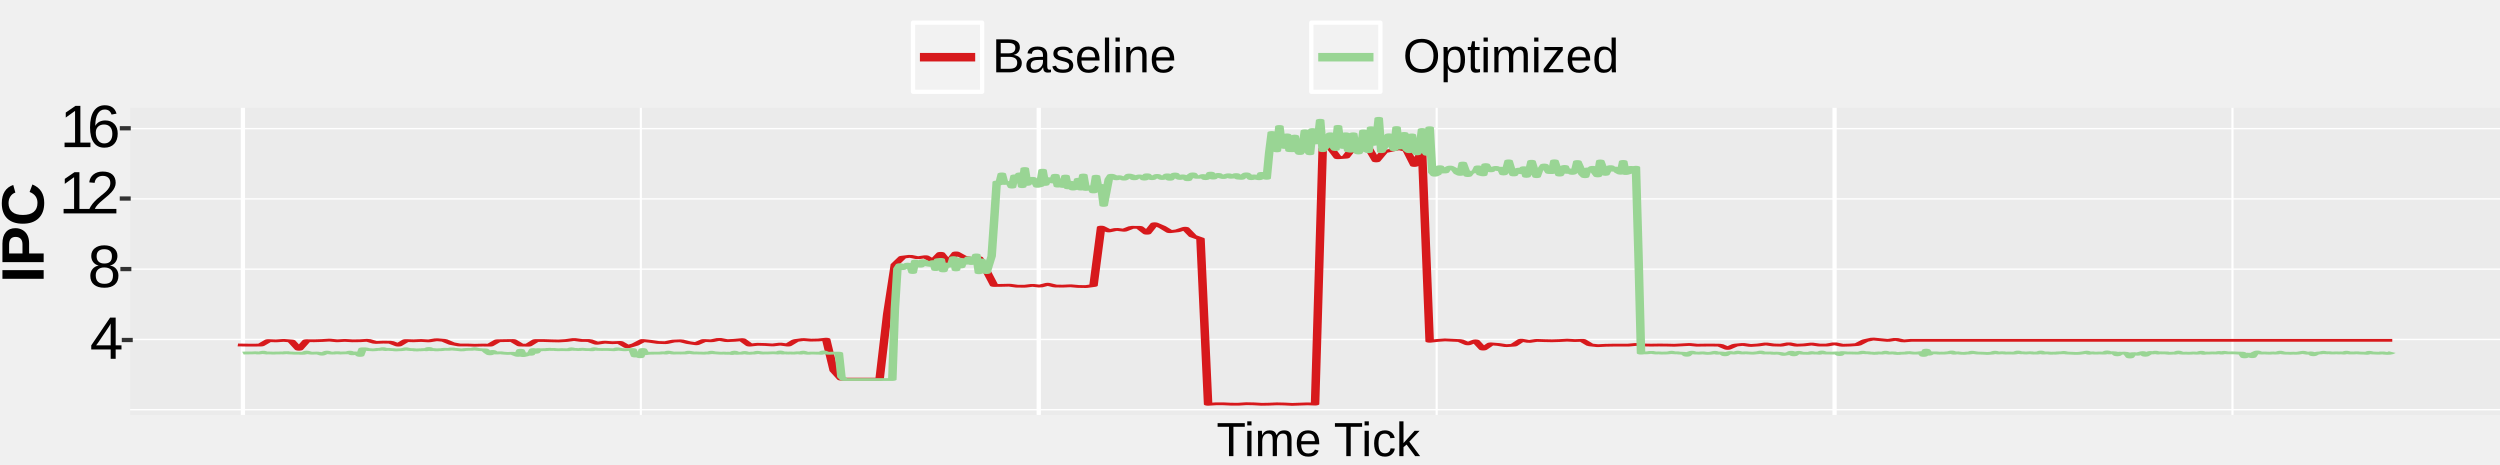
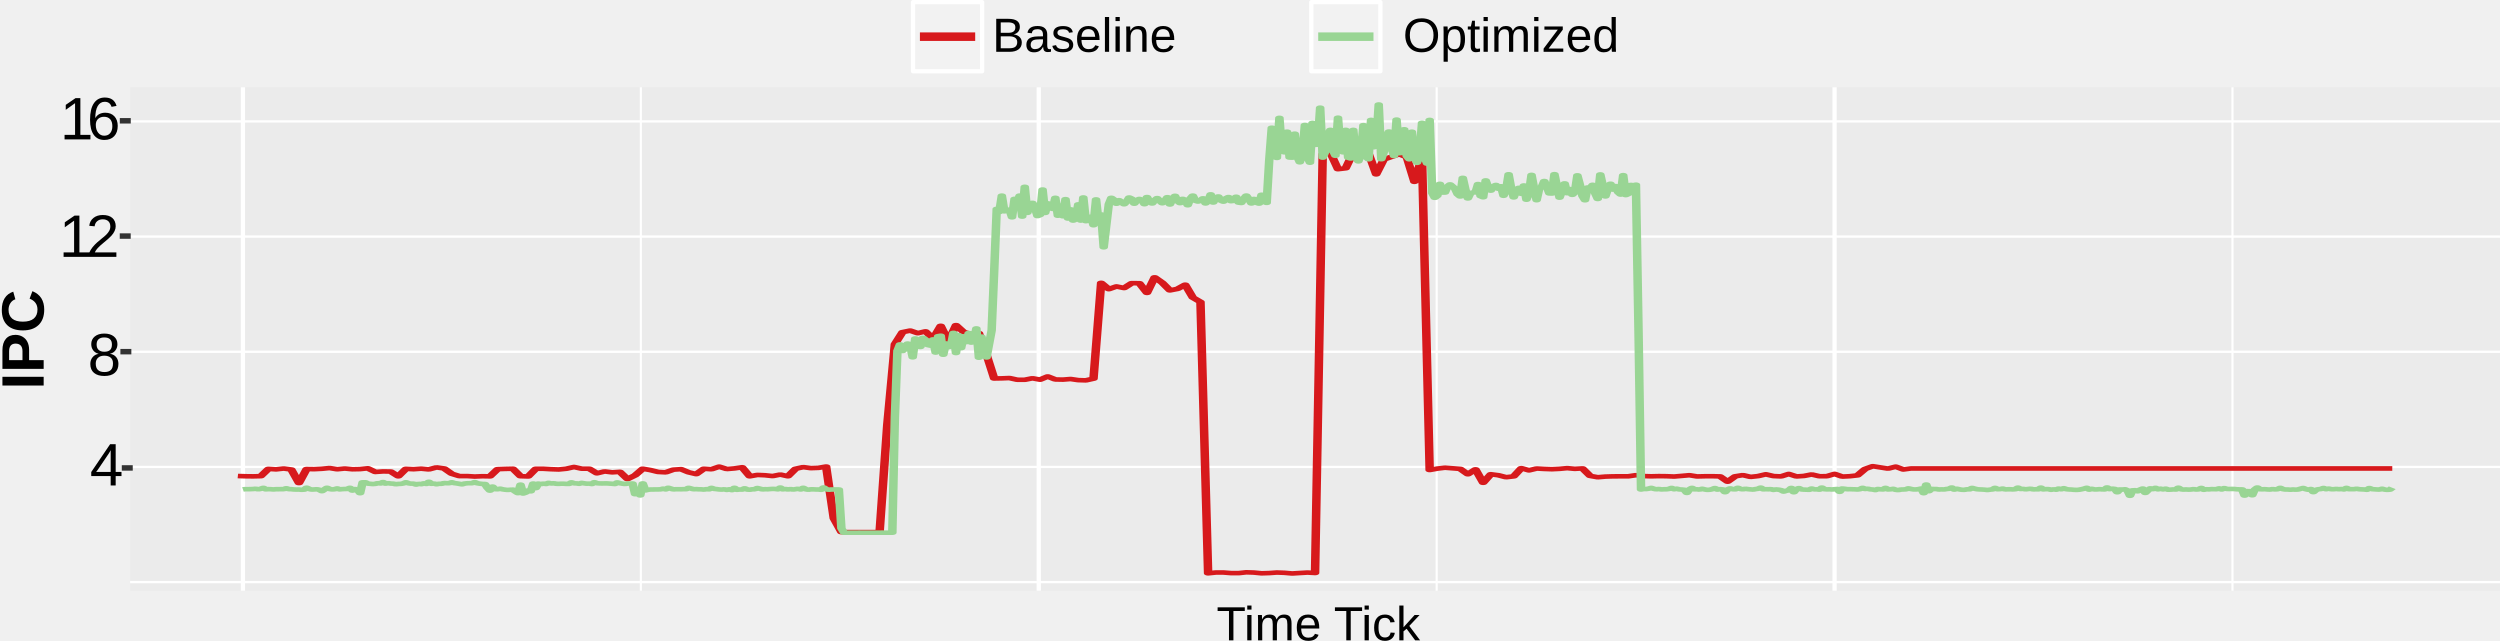
- <svg xmlns="http://www.w3.org/2000/svg" id="svg33061" version="1.1" xml:space="preserve" width="781.462" height="145.087" viewBox="0 0 781.462 145.087">
+ <svg xmlns="http://www.w3.org/2000/svg" id="svg33061" version="1.1" xml:space="preserve" width="781.462" height="200.341" viewBox="0 0 781.462 200.341">
  <defs id="defs33065">
    <clipPath clipPathUnits="userSpaceOnUse" id="clipPath33085">
      <path d="m 46.891,260.563 593.629,0 0,-233.547 -593.629,0 0,233.547 z" id="path33087" />
    </clipPath>
  </defs>
-   <g id="g33069" transform="matrix(1.25,0,0,-1.25,-17.93842,307.2276)">
-     <g clip-path="url(#clipPath33085)" id="g33083" transform="matrix(1,0,0,0.3303155,0,132.7639)">
+   <g id="g33069" transform="matrix(1.25,0,0,-1.25,-17.93842,300.8095)">
+     <g clip-path="url(#clipPath33085)" id="g33083" transform="matrix(1,0,0,0.5414494,0,77.75026)">
      <path id="path33089" style="fill:#ebebeb;fill-opacity:1;fill-rule:nonzero;stroke:none" d="m 46.891,260.563 592.629,0 0,-232.547 -592.629,0 0,232.547 z" />
      <path id="path33091" style="fill:none;stroke:#ffffff;stroke-width:0.533;stroke-linecap:butt;stroke-linejoin:round;stroke-miterlimit:10;stroke-dasharray:none;stroke-opacity:1" d="m 174.605,28.016 0,232.547" />
      <path id="path33093" style="fill:none;stroke:#ffffff;stroke-width:0.533;stroke-linecap:butt;stroke-linejoin:round;stroke-miterlimit:10;stroke-dasharray:none;stroke-opacity:1" d="m 373.613,28.016 0,232.547" />
      <path id="path33095" style="fill:none;stroke:#ffffff;stroke-width:0.533;stroke-linecap:butt;stroke-linejoin:round;stroke-miterlimit:10;stroke-dasharray:none;stroke-opacity:1" d="m 572.621,28.016 0,232.547" />
      <path id="path33097" style="fill:none;stroke:#ffffff;stroke-width:1.067;stroke-linecap:butt;stroke-linejoin:round;stroke-miterlimit:10;stroke-dasharray:none;stroke-opacity:1" d="m 46.891,32.008 592.629,0" />
      <path id="path33099" style="fill:none;stroke:#ffffff;stroke-width:1.067;stroke-linecap:butt;stroke-linejoin:round;stroke-miterlimit:10;stroke-dasharray:none;stroke-opacity:1" d="m 46.891,85.203 592.629,0" />
      <path id="path33101" style="fill:none;stroke:#ffffff;stroke-width:1.067;stroke-linecap:butt;stroke-linejoin:round;stroke-miterlimit:10;stroke-dasharray:none;stroke-opacity:1" d="m 46.891,138.398 592.629,0" />
      <path id="path33103" style="fill:none;stroke:#ffffff;stroke-width:1.067;stroke-linecap:butt;stroke-linejoin:round;stroke-miterlimit:10;stroke-dasharray:none;stroke-opacity:1" d="m 46.891,191.594 592.629,0" />
      <path id="path33105" style="fill:none;stroke:#ffffff;stroke-width:1.067;stroke-linecap:butt;stroke-linejoin:round;stroke-miterlimit:10;stroke-dasharray:none;stroke-opacity:1" d="m 46.891,244.789 592.629,0" />
      <path id="path33107" style="fill:none;stroke:#ffffff;stroke-width:1.067;stroke-linecap:butt;stroke-linejoin:round;stroke-miterlimit:10;stroke-dasharray:none;stroke-opacity:1" d="m 75.102,28.016 0,232.547" />
      <path id="path33109" style="fill:none;stroke:#ffffff;stroke-width:1.067;stroke-linecap:butt;stroke-linejoin:round;stroke-miterlimit:10;stroke-dasharray:none;stroke-opacity:1" d="m 274.109,28.016 0,232.547" />
      <path id="path33111" style="fill:none;stroke:#ffffff;stroke-width:1.067;stroke-linecap:butt;stroke-linejoin:round;stroke-miterlimit:10;stroke-dasharray:none;stroke-opacity:1" d="m 473.117,28.016 0,232.547" />
      <path id="path33113" style="fill:none;stroke:#d7191c;stroke-width:2.134;stroke-linecap:butt;stroke-linejoin:round;stroke-miterlimit:1;stroke-dasharray:none;stroke-opacity:1" d="m 73.828,81.004 1.91,-0.109 1.91,-0.043 1.911,0.086 1.914,3.359 1.91,-0.223 1.91,0.395 1.91,-0.469 1.91,-6.25 1.91,6.473 1.911,-0.051 1.91,0.176 1.91,0.347 1.91,-0.57 1.91,0.344 1.91,-0.344 1.914,0.074 1.911,0.371 1.91,-1.683 1.91,0.242 1.91,-0.051 1.91,-2.207 1.91,3.449 1.911,-0.172 1.91,0.247 1.91,-0.344 1.91,0.949 1.91,-0.504 1.914,-2.453 1.91,-1.086 1.911,0.023 1.91,-0.214 1.91,0.148 1.91,-0.062 1.91,3.32 1.91,0.125 1.91,0.074 1.911,-3.453 1.91,-0.109 1.91,3.539 1.914,0 1.91,-0.2 1.91,-0.125 1.91,0.348 1.911,0.805 1.91,-0.781 1.91,-0.024 1.91,-2.109 1.91,0.863 1.91,-0.426 1.911,0.235 1.91,-3.321 1.91,1.727 1.914,3.031 1.91,-0.621 1.91,-0.863 1.91,-0.188 1.911,1.242 1.91,0.231 1.91,-1.449 1.91,-0.836 1.91,2.484 1.91,-0.246 1.911,1.207 1.91,-1.109 1.914,0.297 1.91,0.531 1.91,-4.176 1.91,0.633 1.91,-0.149 1.911,-0.379 1.91,0.704 1.91,-0.789 1.91,3.453 1.91,0.777 1.91,-0.48 1.91,0.128 1.915,0.61 1.91,-23.934 1.91,-6.351 1.91,0.007 1.91,-0.007 1.91,0 1.91,0.004 1.911,0 1.91,49.328 1.91,37.48 1.91,5.539 1.91,0.719 1.91,-1.199 1.914,0.844 1.911,-3.36 1.91,5.918 1.91,-7.109 1.91,7.426 1.91,-3.176 1.91,-1.02 1.911,0.512 1.91,-9.945 1.91,-11.008 1.91,0.066 1.91,0.141 1.914,-0.781 1.91,-0.028 1.911,0.711 1.91,-0.656 1.91,1.48 1.91,-1.382 1.91,-0.071 1.91,0.278 1.91,-0.512 1.911,-0.109 1.91,0.789 1.91,44.238 1.914,-2.899 1.91,1.239 1.91,-0.723 1.91,2.242 1.911,-0.027 1.91,-4.461 1.91,7.176 1.91,-2.489 1.91,-3.523 1.91,0.684 1.911,1.933 1.91,-5.929 1.914,-2.051 1.91,-125.313 1.91,0.364 1.91,0.007 1.91,-0.273 1.911,-0.012 1.91,0.379 1.91,-0.121 1.91,-0.344 1.91,0.11 1.91,0.254 1.911,-0.133 1.91,-0.309 1.914,0.215 1.91,0.207 1.91,-0.191 1.91,193.535 1.91,0.605 1.911,-7.644 1.91,0.414 1.91,7.316 1.91,-0.746 1.91,0.41 1.91,-9.781 1.91,6.891 1.915,1.207 1.91,1.242 1.91,-1.367 1.91,-11.426 1.91,11.387 1.91,-144.485 1.91,0.637 1.911,0.426 1.91,-0.278 1.91,-0.273 1.91,-2.477 1.91,2.254 1.914,-6.191 1.91,3.937 1.911,-0.461 1.91,-0.914 1.91,0.407 1.91,3.769 1.91,-1.004 1.91,0.852 1.911,-0.196 1.91,-0.125 1.91,0.172 1.91,0.325 1.91,-0.325 1.914,0.2 1.91,-3.454 1.911,-0.628 1.91,0.304 1.91,0.11 1.91,0.019 1.91,0 1.91,0.531 1.91,-0.422 1.911,-0.109 1.91,0.086 1.91,-0.043 1.914,-0.148 1.91,0.3 1.91,0.317 1.91,-0.574 1.911,0.086 1.91,0.019 1.91,-0.086 1.91,-2.437 1.91,2.48 1.91,0.555 1.911,-0.832 1.91,0.386 1.914,0.817 1.91,-0.817 1.91,-0.152 1.91,1.125 1.91,-1.144 1.911,0.238 1.91,0.683 1.91,-0.816 1.91,0.008 1.91,1.055 1.91,-1.235 1.911,0.172 1.914,0.402 1.91,2.957 1.91,1.266 1.91,-0.566 1.91,-0.551 1.91,0.91 1.911,-1.309 1.91,0.473 120.359,0" />
      <path id="path33115" style="fill:none;stroke:#99d594;stroke-width:2.134;stroke-linecap:butt;stroke-linejoin:round;stroke-miterlimit:1;stroke-dasharray:none;stroke-opacity:1" d="m 75.102,74.82 0.636,0.118 0.637,0 0.637,0.015 0.636,0.051 0.637,0.125 0.637,-0.274 0.637,0.235 0.64,0.441 0.637,-0.676 0.637,0.098 0.636,-0.047 0.637,-0.101 0.637,0.117 0.637,0 0.636,0.031 0.637,-0.027 0.637,0.418 0.636,-0.391 0.637,-0.031 0.637,-0.133 0.637,-0.035 0.636,0.019 0.637,-0.132 0.637,0.082 0.636,0.875 0.637,-0.571 0.637,-0.273 0.637,0.051 0.636,0.101 0.637,-0.265 0.637,-0.618 0.636,0.782 0.637,0.761 0.637,-0.562 0.637,-0.184 0.636,0.067 0.637,0.375 0.637,-0.422 0.637,0.113 0.636,0.051 0.637,0.035 0.637,0.508 0.636,-1.254 0.637,0.68 0.641,-0.344 0.636,-1.551 0.637,5.012 0.637,0.019 0.637,-0.605 0.636,-0.094 0.637,-0.113 0.637,0.094 0.636,0.336 0.637,-0.149 0.637,0.629 0.637,-0.703 0.636,0.223 0.637,-0.204 0.637,-0.039 0.637,-0.281 0.636,0.149 0.637,0.039 0.637,0.207 0.636,0.511 0.637,-0.457 0.637,-0.168 0.637,0 0.636,-0.425 0.637,0.351 0.637,-0.168 0.636,0.371 0.637,-0.261 0.637,0.988 0.637,-0.914 0.636,0.113 0.637,-0.336 0.637,0.223 0.636,-0.016 0.637,0.356 0.637,-0.075 0.637,-0.019 0.64,0.437 0.637,-0.382 0.637,-0.129 0.636,-0.207 0.637,-0.223 0.637,0.352 0.637,0.132 0.636,0.039 0.637,-0.019 0.637,0.496 0.636,-0.496 0.637,-0.188 0.637,-0.132 0.637,-0.036 0.636,-1.765 0.637,-1.285 0.637,1.855 0.636,-1.183 0.637,-0.051 0.637,0.258 0.637,-0.29 0.636,-0.167 0.637,-0.114 0.637,0.098 0.636,0.035 0.637,-0.863 0.637,-0.739 0.637,3.915 0.636,-4.086 0.637,0.421 0.637,0.969 0.637,-0.386 0.636,3.582 0.637,-2.09 0.637,2.074 0.636,-0.246 0.641,0.246 0.637,-0.172 0.636,0.508 0.637,-0.301 0.637,0.133 0.637,-0.246 0.636,-0.035 0.637,0.074 0.637,-0.02 0.636,-0.074 0.637,0 0.637,0.699 0.637,-0.437 0.636,-0.02 0.637,-0.187 0.637,0.398 0.637,-0.191 0.636,-0.168 0.637,0.039 0.637,-0.188 0.636,0.813 0.637,-0.457 0.637,-0.074 0.637,-0.039 0.636,0.039 0.637,0 0.637,-0.094 0.636,-0.078 0.637,-0.11 0.637,0.735 0.637,-0.379 0.636,-0.188 0.637,-0.168 0.637,0.204 0.636,0 0.637,0.019 0.637,-4.918 0.641,0.926 0.636,-1.496 0.637,5.527 0.637,-3.211 0.636,0.289 0.637,0.117 1.91,0.047 0.637,0.035 0.637,0.305 0.636,-0.32 0.637,0.726 0.637,-0.375 0.637,-0.371 0.636,0.086 0.637,0 0.637,-0.019 0.636,0.051 0.637,0 0.637,0.593 0.637,-0.32 0.636,-0.324 0.637,0.066 0.637,-0.082 0.636,-0.016 0.637,-0.117 0.637,0.2 0.637,-0.083 0.636,0.657 0.637,-0.442 0.637,-0.109 0.637,-0.156 0.636,-0.067 0.637,0.149 0.637,-0.282 0.636,0.266 0.641,-0.363 0.637,1.039 0.636,-0.906 0.637,0.132 0.637,-0.019 0.637,0.559 0.636,-0.559 0.637,-0.082 0.637,0.199 0.636,0.016 0.637,0.558 0.637,-0.304 0.637,-0.321 0.636,0.102 0.637,-0.035 0.637,0.101 0.637,0.075 0.636,-0.04 0.637,-0.152 0.637,0.797 0.636,-0.813 0.637,0.168 0.637,-0.234 0.637,0.184 0.636,-0.219 0.637,0.184 0.637,0.191 0.636,-0.324 0.637,0.742 0.637,-0.66 0.637,-0.215 0.636,0.183 0.637,0 0.637,-0.066 0.636,0 0.637,-0.148 0.637,1.062 0.641,-0.758 0.636,-0.289 0.637,0.133 0.637,0 0.636,0.031 0.637,-0.031 0.637,-17.965 0.637,-1.984 0.636,-0.004 1.274,0 0.636,-0.004 1.274,0.008 0.637,-0.004 2.546,0 0.637,-0.004 0.637,0.004 0.637,0 0.636,0.004 0.637,-0.004 1.91,0 0.637,53.363 0.637,30.664 0.636,2.918 0.637,-3.031 0.637,1.805 0.637,1.621 0.636,-0.93 0.637,-5.41 0.637,8.68 0.636,-1.207 0.641,-2.692 0.637,4.207 0.636,-0.851 0.637,-2.489 0.637,-0.261 0.637,2.879 0.636,-6.071 0.637,7.551 0.637,0.211 0.636,-8.773 0.637,5.203 0.637,-1.676 0.637,0.492 0.636,6.078 0.637,-9.301 0.637,8.204 0.637,-5.942 0.636,5.442 0.637,-2.653 0.637,4.164 0.636,-4.398 0.637,0.687 0.637,5.852 0.637,-13.527 0.636,9.75 0.637,-6.403 0.637,-3.215 0.636,6.227 0.637,6.223 0.637,27.367 0.637,28.773 0.636,-1.418 0.637,7.547 0.637,-7.234 0.636,0.289 0.637,0.492 0.637,-3.551 0.641,8.516 0.636,-1.36 0.637,2.864 0.637,-9.688 0.636,13.742 0.637,-12.019 0.637,3.351 0.637,1.262 0.636,-2.39 0.637,-3.7 0.637,0.508 0.636,11.735 0.637,-10.79 0.637,4.411 0.637,-0.543 0.636,-2.008 0.637,5.097 0.637,-8.257 0.636,4.668 0.637,-4.911 0.637,7.887 0.637,-8.937 0.636,4.226 0.637,-5.16 0.637,0.551 0.636,6.914 0.637,-7.465 0.637,10.649 0.637,-10.922 0.636,0.25 0.637,1.789 0.637,-3.93 0.637,11.922 0.636,-10.574 0.637,3.625 0.637,-15.164 0.64,10 0.637,9.933 0.637,2.906 0.636,-0.851 0.637,-1.863 0.637,1.625 0.637,-0.903 0.636,-0.961 0.637,1.203 0.637,1.899 0.636,-0.57 0.637,-2.274 0.637,1.539 0.637,0.641 0.636,-0.492 0.637,-1.914 0.637,3.281 0.637,-2.086 0.636,-0.871 0.637,1.445 0.637,1.02 0.636,-1.336 0.637,-1.012 0.637,1.109 0.637,1.664 0.636,-3.355 0.637,2.406 0.637,1.582 0.636,-2.441 0.637,-0.918 0.637,1.961 0.637,-0.559 0.636,-2.386 0.637,3.093 0.637,1.348 0.636,-2.348 0.637,-0.379 0.641,0.36 0.637,1.117 0.636,-2.348 0.637,1.153 0.637,3.035 0.636,-3.766 0.637,2.309 0.637,0.476 0.637,-1.863 0.636,-0.52 0.637,1.508 0.637,0.594 0.636,-1.883 0.637,0.156 0.637,1.872 0.637,-2.696 0.636,-0.164 0.637,2.028 0.637,1.378 0.636,-1.605 0.637,-2.016 0.637,2.063 0.637,-1.727 0.636,-0.406 0.637,4.066 0.637,-3.238 0.636,-0.496 0.637,19.617 0.637,15.074 0.637,-9.824 0.636,-4.101 0.637,18.484 0.637,-15.418 0.637,-0.484 0.636,9.519 0.637,-11.929 0.637,-0.063 0.64,11.078 0.637,-10.644 0.637,-2.575 0.636,3.567 0.637,13.656 0.637,-14.769 0.637,-2.633 0.636,18.367 0.637,-10.133 0.637,0.09 0.636,17.074 0.637,-23.051 0.637,2.622 0.637,7.433 0.636,2.746 0.637,-9.535 0.637,-2.41 0.637,17.562 0.636,-14.531 0.637,-1.441 0.637,10.355 0.636,-12.824 0.637,-0.375 0.637,13.187 0.637,-12.628 0.636,-1.903 0.637,3.328 0.637,13.395 0.636,-14.695 0.637,-1.055 0.637,18.168 0.637,-12.613 0.636,1.32 0.637,18.414 0.637,-25.258 0.636,3.235 0.637,6.609 0.641,2.93 0.637,-7.301 0.636,-4.004 0.637,16.812 0.637,-15.5 0.636,0.149 0.637,10.89 0.637,-12.429 0.637,-1.418 0.636,12.715 0.637,-11.356 0.637,-3 0.636,3.555 0.637,14.91 0.637,-16.082 0.637,-2.746 0.636,20.168 0.637,-33.797 0.637,-2.168 0.636,0.914 0.637,5.524 0.637,-4.024 0.637,0.016 0.636,2.777 0.637,0.977 0.637,-0.977 0.636,-1.113 0.637,-2.5 0.637,-0.977 0.637,8.59 0.636,-5.168 0.637,-4.32 0.637,2.414 0.637,0.344 0.636,0.003 0.637,3.864 0.637,-5.555 0.64,-0.523 0.637,7.761 0.637,-3.195 0.636,-1.512 0.637,1.981 0.637,0.621 0.637,-1.727 0.636,1.125 0.637,-4.371 0.637,2.707 0.636,7.211 0.637,-6.39 0.637,-4.278 0.637,3.184 0.636,1.203 0.637,-2.723 0.637,3.828 0.637,-6.566 0.636,3.258 0.637,8.191 0.637,-6.172 0.636,-5.504 0.637,5.231 0.637,0.875 0.637,2.73 0.636,-2.711 0.637,-3.003 0.637,-0.04 0.636,8.926 0.637,-5.695 0.637,-5.137 0.637,3.121 0.636,3.457 0.637,-4.511 0.637,1.879 0.636,-2.645 0.637,1.09 0.641,7.906 0.637,-4.379 0.636,-5.219 0.637,-1.906 0.637,5.879 0.636,-0.453 0.637,1.695 0.637,-3.968 0.637,-2.551 0.636,11.324 0.637,-5.223 0.637,-4.929 0.636,3.566 0.637,2.285 0.637,-2.699 0.637,1.602 0.636,-2.856 0.637,-1.039 0.637,8.949 0.636,-9.187 0.637,0.547 0.637,4.129 0.637,-0.165 0.636,0.274 0.637,-66.445 0.637,-74.313 0.636,0.234 0.637,-0.035 0.637,0.172 0.637,0.352 0.636,-0.407 0.637,-0.234 0.637,0.152 0.637,-0.218 0.636,0.082 0.637,0 0.641,0.168 0.636,0.441 0.637,-0.59 0.637,0.239 0.636,-0.325 0.637,-0.047 0.637,-0.132 0.637,-1.43 0.636,1.609 0.637,0.692 0.637,-0.657 0.636,0.016 0.637,-0.133 0.637,0.367 0.637,-0.292 0.636,-0.208 0.637,0.067 0.637,0.266 0.637,0.488 0.636,-0.688 0.637,0.215 0.637,-0.133 0.636,-1.277 0.637,1.246 0.637,0.492 0.637,-0.375 0.636,-0.051 0.637,0.692 0.637,-0.508 0.636,-0.184 0.637,0.266 0.637,-0.183 0.637,-0.098 0.636,-0.102 0.637,0.235 0.637,0.156 0.636,0.504 0.641,-0.762 0.637,0.035 0.637,-0.019 0.636,0.066 0.637,-0.348 0.637,0.215 0.636,-0.113 0.637,-0.23 0.637,-0.641 0.637,0.371 0.636,0.172 0.637,1.101 0.637,-1.96 0.636,1.433 0.637,0.457 0.637,-0.59 0.637,-0.097 0.636,-0.035 0.637,-0.047 0.637,0.57 0.636,-0.371 0.637,0.015 0.637,-0.148 0.637,0.945 0.636,-0.73 0.637,-0.082 0.637,0.031 0.636,-0.082 0.637,0.117 0.637,0.098 0.637,-1.289 0.636,1.515 0.637,-0.125 0.637,-0.199 0.637,0.032 0.636,-0.051 0.637,-0.032 0.641,-0.074 0.636,0.157 0.637,0.593 0.637,-0.508 0.636,0.122 0.637,-0.29 0.637,-0.082 0.637,-0.25 0.636,0.481 0.637,-0.133 0.637,-0.051 0.636,0.692 0.637,-0.707 0.637,0.066 0.637,0.207 0.636,-0.437 0.637,-0.149 0.637,0.262 0.637,0.035 0.636,0.066 0.637,0.446 0.637,-0.278 0.636,-0.203 0.637,-0.015 0.637,0.148 0.637,0.258 0.636,-2.125 0.637,3.977 0.637,-3.063 0.636,1.039 0.637,-0.035 0.637,-0.016 0.637,-0.215 0.636,0.067 0.637,-0.035 0.637,0.199 0.636,0.105 0.641,0.575 0.637,-0.946 0.637,0.383 0.636,-0.266 0.637,-0.199 0.637,-0.031 0.636,0.246 0.637,-0.016 0.637,0.641 0.637,-0.336 0.636,-0.273 0.637,-0.067 0.637,-0.047 0.636,-0.085 0.637,-0.145 0.637,0.164 0.637,0.113 0.636,0.692 0.637,-0.606 0.637,0.047 0.636,0.242 0.637,-0.39 0.637,0.082 0.637,0 0.636,-0.067 0.637,0.102 0.637,0.711 0.636,-0.61 0.637,0.047 0.637,-0.215 0.637,0.149 0.636,0.141 0.637,-0.325 0.637,0.067 0.637,-0.016 0.636,0.762 0.637,-0.793 0.641,0.113 0.636,0 0.637,-0.312 0.637,0.23 0.636,-0.18 0.637,0.504 0.637,-0.308 0.637,0.472 0.636,-0.437 0.637,-0.117 0.637,-0.051 0.636,-0.113 0.637,-0.051 0.637,0.082 0.637,0.234 0.636,0.254 0.637,0.387 0.637,-0.824 0.637,0.367 0.636,-0.27 0.637,0 0.637,0.118 0.636,-0.098 0.637,-0.02 0.637,0.899 0.637,-0.766 0.636,0.227 0.637,-0.141 0.637,-1.527 0.636,1.277 0.637,-0.035 0.637,0.117 0.637,-0.527 0.636,-2.469 0.637,2.508 0.637,0.062 0.636,-0.492 0.641,0.77 0.637,0.484 0.637,-2 0.636,1.121 0.637,0.981 0.637,-0.356 0.636,0.578 0.637,-0.676 0.637,0.286 0.637,-0.301 0.636,0.32 0.637,-0.488 0.637,0.051 0.636,0.097 0.637,-0.047 0.637,0.825 0.637,-0.711 0.636,-0.149 0.637,0.067 0.637,-0.082 0.636,0.05 0.637,0.188 0.637,-0.207 0.637,0.101 0.636,0.625 0.637,-0.824 0.637,0.25 0.636,-0.066 0.637,0.113 0.637,-0.015 0.637,-0.051 0.636,0.402 0.637,-0.492 0.637,0.613 0.637,-0.371 0.636,-0.035 0.641,0.035 0.637,-0.035 0.636,-0.117 0.637,-0.047 0.637,-0.02 0.636,-2.84 0.637,2.051 0.637,-0.035 0.637,-1.867 0.636,2.66 0.637,0.895 0.637,-0.778 0.636,-0.035 0.637,0.051 0.637,-0.117 0.637,-0.051 0.636,0.219 0.637,-0.16 0.637,0.109 0.637,0.609 0.636,-0.558 0.637,-0.2 0.637,0 0.636,-0.101 0.637,0.117 0.637,-0.082 0.637,0.066 0.636,0.356 0.637,0.332 0.637,-0.523 0.636,-0.266 0.637,0.316 0.637,-1.414 0.637,1.016 0.636,0.316 0.637,0.082 0.637,0.473 0.64,-0.539 0.637,0.273 0.637,-0.273 0.637,-0.016 0.636,0.149 0.637,-0.149 0.637,0.098 0.636,-0.184 0.637,0.692 0.637,-0.574 0.637,0 0.636,-0.016 0.637,0.207 0.637,-0.223 0.636,-0.066 0.637,-0.051 0.637,-0.133 0.637,0.77 0.636,-0.473 1.274,-0.164 0.636,-0.051 0.637,0.383 0.637,-0.375 0.637,-0.141 0.636,0.102 0.637,0.875" />
    </g>
-     <path id="path33133" style="fill:none;stroke:#333333;stroke-width:1.067;stroke-linecap:butt;stroke-linejoin:round;stroke-miterlimit:10;stroke-dasharray:none;stroke-opacity:1" d="m 44.808,160.753 2.739,0" />
-     <path id="path33135" style="fill:none;stroke:#333333;stroke-width:1.067;stroke-linecap:butt;stroke-linejoin:round;stroke-miterlimit:10;stroke-dasharray:none;stroke-opacity:1" d="m 44.458,178.491 2.739,0" />
-     <path id="path33137" style="fill:none;stroke:#333333;stroke-width:1.067;stroke-linecap:butt;stroke-linejoin:round;stroke-miterlimit:10;stroke-dasharray:none;stroke-opacity:1" d="m 44.297,196.129 2.739,0" />
-     <path id="path33139" style="fill:none;stroke:#333333;stroke-width:1.067;stroke-linecap:butt;stroke-linejoin:round;stroke-miterlimit:10;stroke-dasharray:none;stroke-opacity:1" d="m 44.312,213.708 2.739,0" />
+     <path id="path33133" style="fill:none;stroke:#333333;stroke-width:1.366;stroke-linecap:butt;stroke-linejoin:round;stroke-miterlimit:10;stroke-dasharray:none;stroke-opacity:1" d="m 44.808,123.63 2.739,0" />
+     <path id="path33135" style="fill:none;stroke:#333333;stroke-width:1.366;stroke-linecap:butt;stroke-linejoin:round;stroke-miterlimit:10;stroke-dasharray:none;stroke-opacity:1" d="m 44.458,152.705 2.739,0" />
+     <path id="path33137" style="fill:none;stroke:#333333;stroke-width:1.366;stroke-linecap:butt;stroke-linejoin:round;stroke-miterlimit:10;stroke-dasharray:none;stroke-opacity:1" d="m 44.297,181.617 2.739,0" />
+     <path id="path33139" style="fill:none;stroke:#333333;stroke-width:1.366;stroke-linecap:butt;stroke-linejoin:round;stroke-miterlimit:10;stroke-dasharray:none;stroke-opacity:1" d="m 44.312,210.433 2.739,0" />
    <path id="path33157" style="fill:#f2f2f2;fill-opacity:1;fill-rule:nonzero;stroke:#ffffff;stroke-width:1.067;stroke-linecap:round;stroke-linejoin:round;stroke-miterlimit:10;stroke-dasharray:none;stroke-opacity:1" d="m 242.666,240.114 17.281,0 0,-17.281 -17.281,0 0,17.281 z" />
    <path id="path33159" style="fill:none;stroke:#d7191c;stroke-width:2.134;stroke-linecap:butt;stroke-linejoin:round;stroke-miterlimit:10;stroke-dasharray:none;stroke-opacity:1" d="m 244.392,231.473 13.824,0" />
    <path id="path33161" style="fill:#f2f2f2;fill-opacity:1;fill-rule:nonzero;stroke:#ffffff;stroke-width:1.067;stroke-linecap:round;stroke-linejoin:round;stroke-miterlimit:10;stroke-dasharray:none;stroke-opacity:1" d="m 342.263,240.114 17.281,0 0,-17.281 -17.281,0 0,17.281 z" />
    <path id="path33163" style="fill:none;stroke:#99d594;stroke-width:2.134;stroke-linecap:butt;stroke-linejoin:round;stroke-miterlimit:10;stroke-dasharray:none;stroke-opacity:1" d="m 343.994,231.473 13.82,0" />
-     <text xml:space="preserve" style="font-style:normal;font-weight:normal;font-size:15px;line-height:125%;font-family:sans-serif;letter-spacing:-1.6px;word-spacing:0px;fill:#000000;fill-opacity:1;stroke:none;stroke-width:1px;stroke-linecap:butt;stroke-linejoin:miter;stroke-opacity:1" x="29.357" y="-208.99" id="text33751" transform="scale(1,-1)">
-       <tspan id="tspan33753" x="29.357" y="-208.99" style="font-style:normal;font-variant:normal;font-weight:normal;font-stretch:normal;font-family:Arial;-inkscape-font-specification:Arial">16</tspan>
+     <text xml:space="preserve" style="font-style:normal;font-weight:normal;font-size:15px;line-height:125%;font-family:sans-serif;letter-spacing:-1.6px;word-spacing:0px;fill:#000000;fill-opacity:1;stroke:none;stroke-width:1px;stroke-linecap:butt;stroke-linejoin:miter;stroke-opacity:1" x="29.357" y="-205.79" id="text33751" transform="scale(1,-1)">
+       <tspan id="tspan33753" x="29.357" y="-205.79" style="font-style:normal;font-variant:normal;font-weight:normal;font-stretch:normal;font-family:Arial;-inkscape-font-specification:Arial">16</tspan>
    </text>
-     <text xml:space="preserve" style="font-style:normal;font-weight:normal;font-size:15px;line-height:125%;font-family:sans-serif;letter-spacing:-1.6px;word-spacing:0px;fill:#000000;fill-opacity:1;stroke:none;stroke-width:1px;stroke-linecap:butt;stroke-linejoin:miter;stroke-opacity:1" x="29.113" y="-192.413" id="text33751-9" transform="scale(1,-1)">
-       <tspan id="tspan33753-9" x="29.113" y="-192.413" style="font-style:normal;font-variant:normal;font-weight:normal;font-stretch:normal;font-family:Arial;-inkscape-font-specification:Arial">12</tspan>
+     <text xml:space="preserve" style="font-style:normal;font-weight:normal;font-size:15px;line-height:125%;font-family:sans-serif;letter-spacing:-1.6px;word-spacing:0px;fill:#000000;fill-opacity:1;stroke:none;stroke-width:1px;stroke-linecap:butt;stroke-linejoin:miter;stroke-opacity:1" x="29.113" y="-176.413" id="text33751-9" transform="scale(1,-1)">
+       <tspan id="tspan33753-9" x="29.113" y="-176.413" style="font-style:normal;font-variant:normal;font-weight:normal;font-stretch:normal;font-family:Arial;-inkscape-font-specification:Arial">12</tspan>
    </text>
-     <text xml:space="preserve" style="font-style:normal;font-weight:normal;font-size:15px;line-height:125%;font-family:sans-serif;letter-spacing:-1.6px;word-spacing:0px;fill:#000000;fill-opacity:1;stroke:none;stroke-width:1px;stroke-linecap:butt;stroke-linejoin:miter;stroke-opacity:1" x="36.276" y="-173.964" id="text33751-1" transform="scale(1,-1)">
-       <tspan id="tspan33753-5" x="36.276" y="-173.964" style="font-style:normal;font-variant:normal;font-weight:normal;font-stretch:normal;font-family:Arial;-inkscape-font-specification:Arial">8</tspan>
+     <text xml:space="preserve" style="font-style:normal;font-weight:normal;font-size:15px;line-height:125%;font-family:sans-serif;letter-spacing:-1.6px;word-spacing:0px;fill:#000000;fill-opacity:1;stroke:none;stroke-width:1px;stroke-linecap:butt;stroke-linejoin:miter;stroke-opacity:1" x="36.276" y="-146.764" id="text33751-1" transform="scale(1,-1)">
+       <tspan id="tspan33753-5" x="36.276" y="-146.764" style="font-style:normal;font-variant:normal;font-weight:normal;font-stretch:normal;font-family:Arial;-inkscape-font-specification:Arial">8</tspan>
    </text>
-     <text xml:space="preserve" style="font-style:normal;font-weight:normal;font-size:15px;line-height:125%;font-family:sans-serif;letter-spacing:-1.6px;word-spacing:0px;fill:#000000;fill-opacity:1;stroke:none;stroke-width:1px;stroke-linecap:butt;stroke-linejoin:miter;stroke-opacity:1" x="36.823" y="-156.048" id="text33751-0" transform="scale(1,-1)">
-       <tspan id="tspan33753-0" x="36.823" y="-156.048" style="font-style:normal;font-variant:normal;font-weight:normal;font-stretch:normal;font-family:Arial;-inkscape-font-specification:Arial">4</tspan>
+     <text xml:space="preserve" style="font-style:normal;font-weight:normal;font-size:15px;line-height:125%;font-family:sans-serif;letter-spacing:-1.6px;word-spacing:0px;fill:#000000;fill-opacity:1;stroke:none;stroke-width:1px;stroke-linecap:butt;stroke-linejoin:miter;stroke-opacity:1" x="36.823" y="-119.248" id="text33751-0" transform="scale(1,-1)">
+       <tspan id="tspan33753-0" x="36.823" y="-119.248" style="font-style:normal;font-variant:normal;font-weight:normal;font-stretch:normal;font-family:Arial;-inkscape-font-specification:Arial">4</tspan>
    </text>
-     <text xml:space="preserve" style="font-style:normal;font-weight:normal;font-size:15px;line-height:125%;font-family:sans-serif;letter-spacing:-1.6px;word-spacing:0px;fill:#000000;fill-opacity:1;stroke:none;stroke-width:1px;stroke-linecap:butt;stroke-linejoin:miter;stroke-opacity:1" x="175.057" y="25.271" id="text4772" transform="matrix(0,1,1,0,0,0)">
-       <tspan id="tspan4774" x="175.057" y="25.271" style="font-style:normal;font-variant:normal;font-weight:bold;font-stretch:normal;font-family:Arial;-inkscape-font-specification:Arial;letter-spacing:0px">IPC</tspan>
+     <text xml:space="preserve" style="font-style:normal;font-weight:normal;font-size:15px;line-height:125%;font-family:sans-serif;letter-spacing:-1.6px;word-spacing:0px;fill:#000000;fill-opacity:1;stroke:none;stroke-width:1px;stroke-linecap:butt;stroke-linejoin:miter;stroke-opacity:1" x="143.241" y="25.271" id="text4772" transform="matrix(0,1,1,0,0,0)">
+       <tspan id="tspan4774" x="143.241" y="25.271" style="font-style:normal;font-variant:normal;font-weight:bold;font-stretch:normal;font-family:Arial;-inkscape-font-specification:Arial;letter-spacing:0px">IPC</tspan>
    </text>
-     <text xml:space="preserve" style="font-style:normal;font-weight:normal;font-size:15px;line-height:125%;font-family:sans-serif;letter-spacing:0px;word-spacing:0px;fill:#000000;fill-opacity:1;stroke:none;stroke-width:1px;stroke-linecap:butt;stroke-linejoin:miter;stroke-opacity:1" x="318.569" y="-131.716" id="text4776" transform="scale(1,-1)">
-       <tspan id="tspan4778" x="318.569" y="-131.716" style="font-style:normal;font-variant:normal;font-weight:normal;font-stretch:normal;font-size:12px;font-family:Arial;-inkscape-font-specification:Arial">Time Tick</tspan>
+     <text xml:space="preserve" style="font-style:normal;font-weight:normal;font-size:15px;line-height:125%;font-family:sans-serif;letter-spacing:0px;word-spacing:0px;fill:#000000;fill-opacity:1;stroke:none;stroke-width:1px;stroke-linecap:butt;stroke-linejoin:miter;stroke-opacity:1" x="318.569" y="-80.516" id="text4776" transform="scale(1,-1)">
+       <tspan id="tspan4778" x="318.569" y="-80.516" style="font-style:normal;font-variant:normal;font-weight:normal;font-stretch:normal;font-size:12px;font-family:Arial;-inkscape-font-specification:Arial">Time Tick</tspan>
    </text>
    <text xml:space="preserve" style="font-style:normal;font-weight:normal;font-size:15px;line-height:125%;font-family:sans-serif;letter-spacing:-1.6px;word-spacing:0px;fill:#000000;fill-opacity:1;stroke:none;stroke-width:1px;stroke-linecap:butt;stroke-linejoin:miter;stroke-opacity:1" x="262.493" y="-227.69" id="text4784" transform="scale(1,-1)">
      <tspan id="tspan4786" x="262.493" y="-227.69" style="font-style:normal;font-variant:normal;font-weight:normal;font-stretch:normal;font-size:12px;font-family:Arial;-inkscape-font-specification:Arial;letter-spacing:0px">Baseline                 Optimized</tspan>
    </text>
  </g>
</svg>
